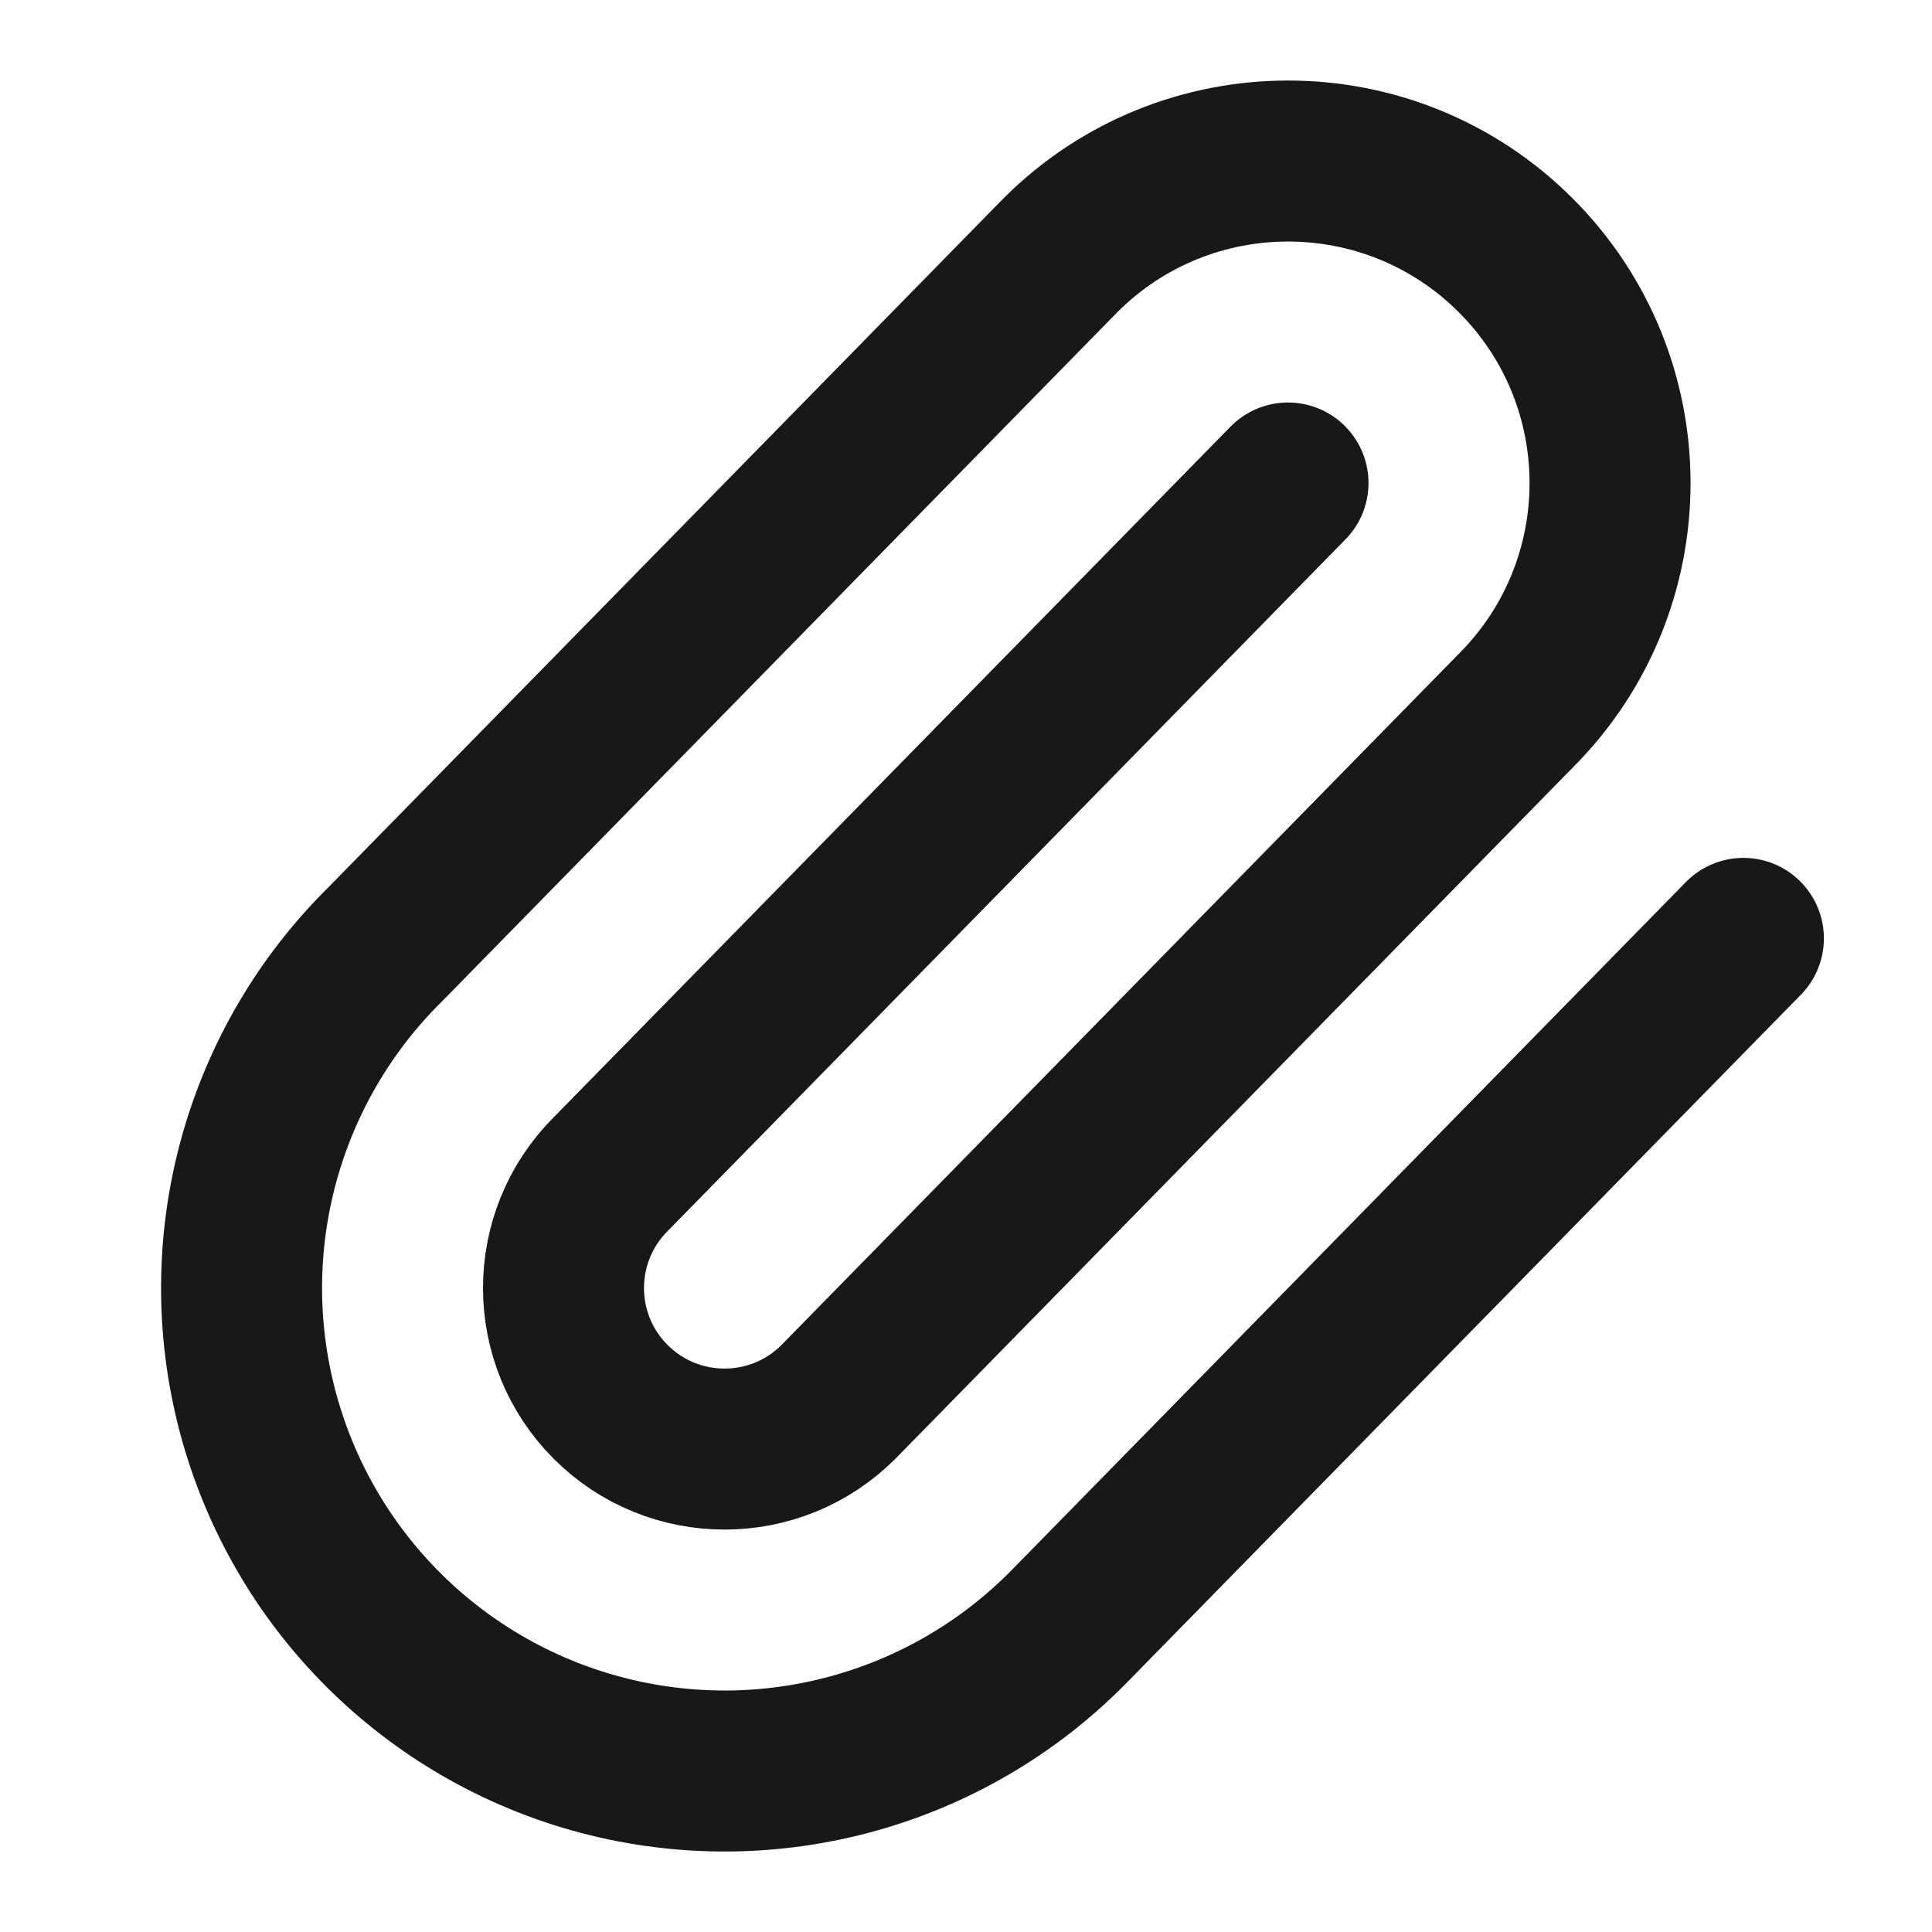
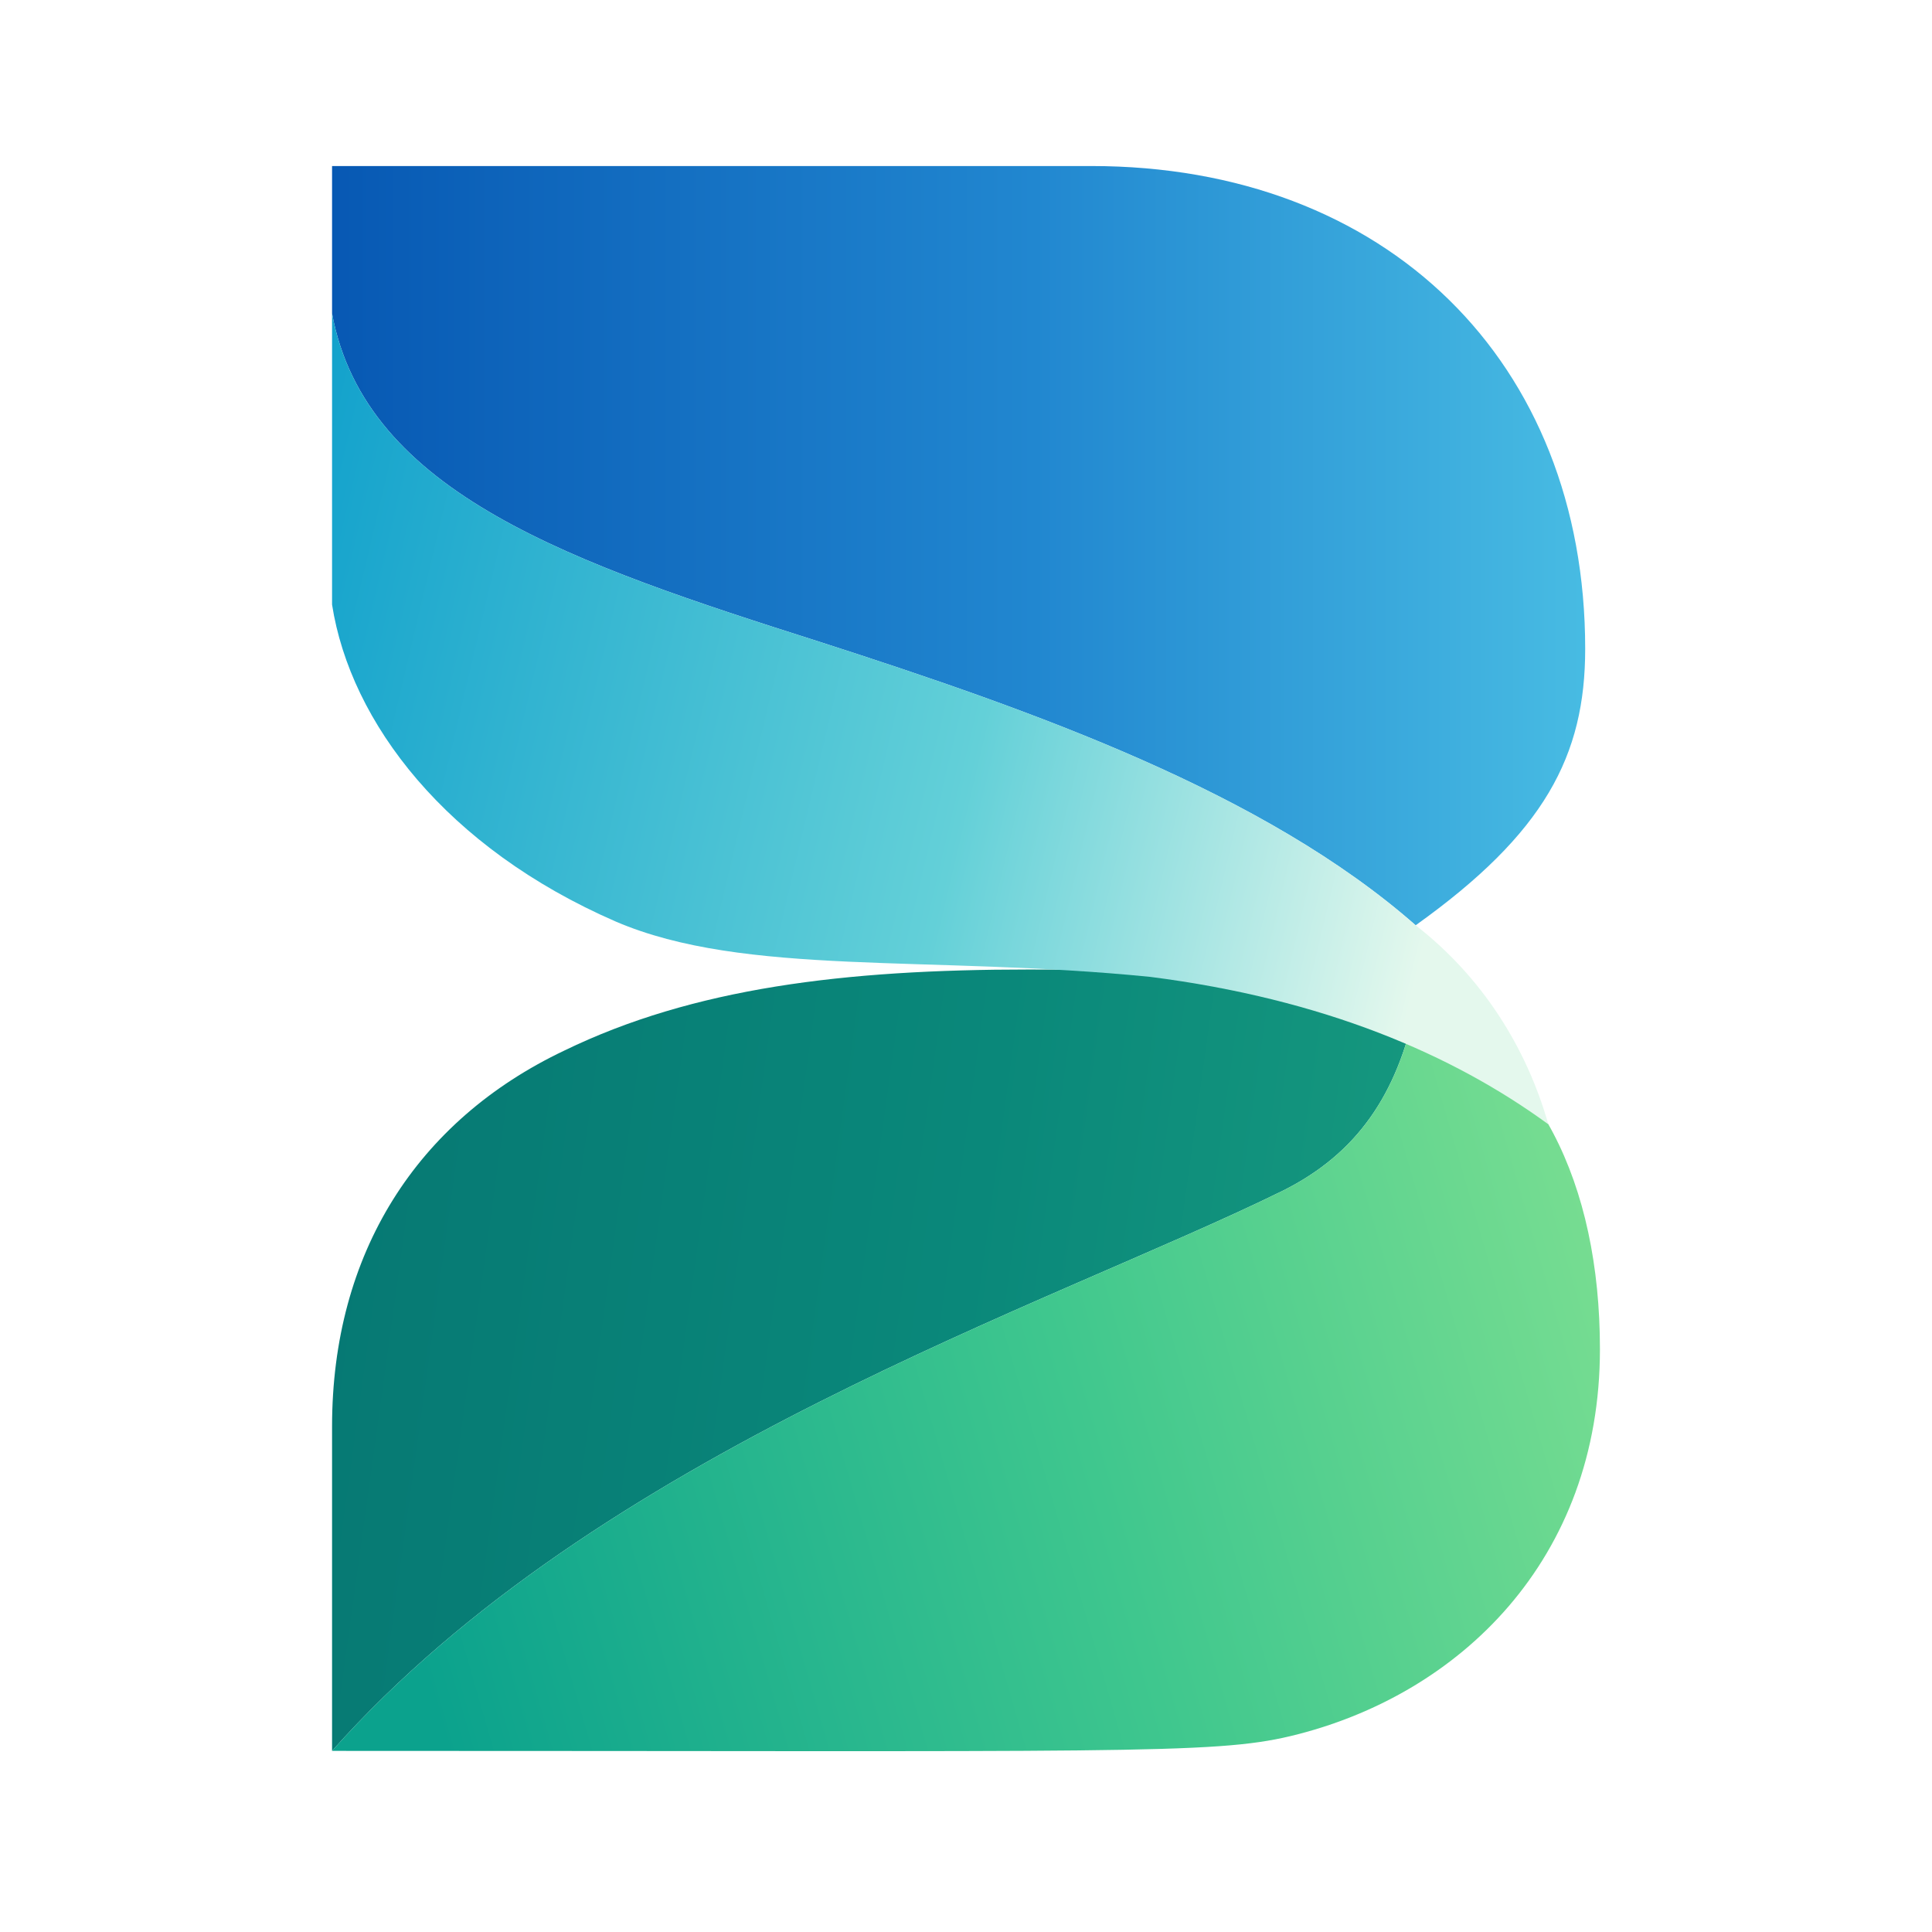
- <svg xmlns="http://www.w3.org/2000/svg" viewBox="0 0 24 24" fill="none" stroke-linecap="round" stroke-linejoin="round">
-   <style>
-     path { stroke: #18181b; }
-     @media (prefers-color-scheme: dark) {
-       path { stroke: #e4e4e7; }
-     }
-   </style>
-   <path stroke-width="2" d="m16 6-8.414 8.586a2 2 0 0 0 2.829 2.829l8.414-8.586a4 4 0 1 0-5.657-5.657l-8.379 8.551a6 6 0 1 0 8.485 8.485l8.379-8.551" />
+ <svg xmlns="http://www.w3.org/2000/svg" viewBox="0 0 512 512" width="512" height="512" shape-rendering="geometricPrecision">
+   <defs>
+     <linearGradient id="topBase" x1="0" y1="0" x2="1" y2="0">
+       <stop offset="0" stop-color="#0758B3" />
+       <stop offset=".56" stop-color="#2187D0" />
+       <stop offset="1" stop-color="#48BCE3" />
+     </linearGradient>
+     <linearGradient id="topRibbon" x1="0" y1="0" x2="1" y2=".16">
+       <stop offset="0" stop-color="#13A2CC" />
+       <stop offset=".60" stop-color="#63D0D8" />
+       <stop offset="1" stop-color="#E4F8ED" />
+     </linearGradient>
+     <linearGradient id="bottomDark" x1="0" y1="0" x2="1" y2=".10">
+       <stop offset="0" stop-color="#067873" />
+       <stop offset=".62" stop-color="#0A887A" />
+       <stop offset="1" stop-color="#15977E" />
+     </linearGradient>
+     <linearGradient id="bottomBase" x1="0" y1=".48" x2="1" y2=".31">
+       <stop offset="0" stop-color="#0BA28D" />
+       <stop offset=".56" stop-color="#3FC78E" />
+       <stop offset="1" stop-color="#77DD91" />
+     </linearGradient>
+   </defs>
+   <g transform="translate(88 44) scale(0.9767442 0.9767442)">
+     <path d="M0 0H206 C286 0 340 53 340 131 C340 160 329 181 294 206 C253 170 191 148 132 129 C66 108 9 89 0 40Z" fill="url(#topBase)" />
+     <path d="M0 430V342 C0 295 23 259 63 240 C98 223 139 218 189 218 C237 218 273 220 294 228 C289 252 278 268 258 278 C195 309 72 349 0 430Z" fill="url(#bottomDark)" />
+     <path d="M0 430 C72 349 195 309 258 278 C278 268 289 252 294 228 C327 241 344 276 344 321 C344 378 306 415 260 426 C239 431 214 430 0 430Z" fill="url(#bottomBase)" />
+     <path d="M0 40 C9 89 66 108 132 129 C191 148 253 170 294 206 C312 220 324 239 330 260 C304 241 269 226 222 220 C162 214 112 220 77 205 C31 185 5 151 0 119Z" fill="url(#topRibbon)" />
+   </g>
</svg>
